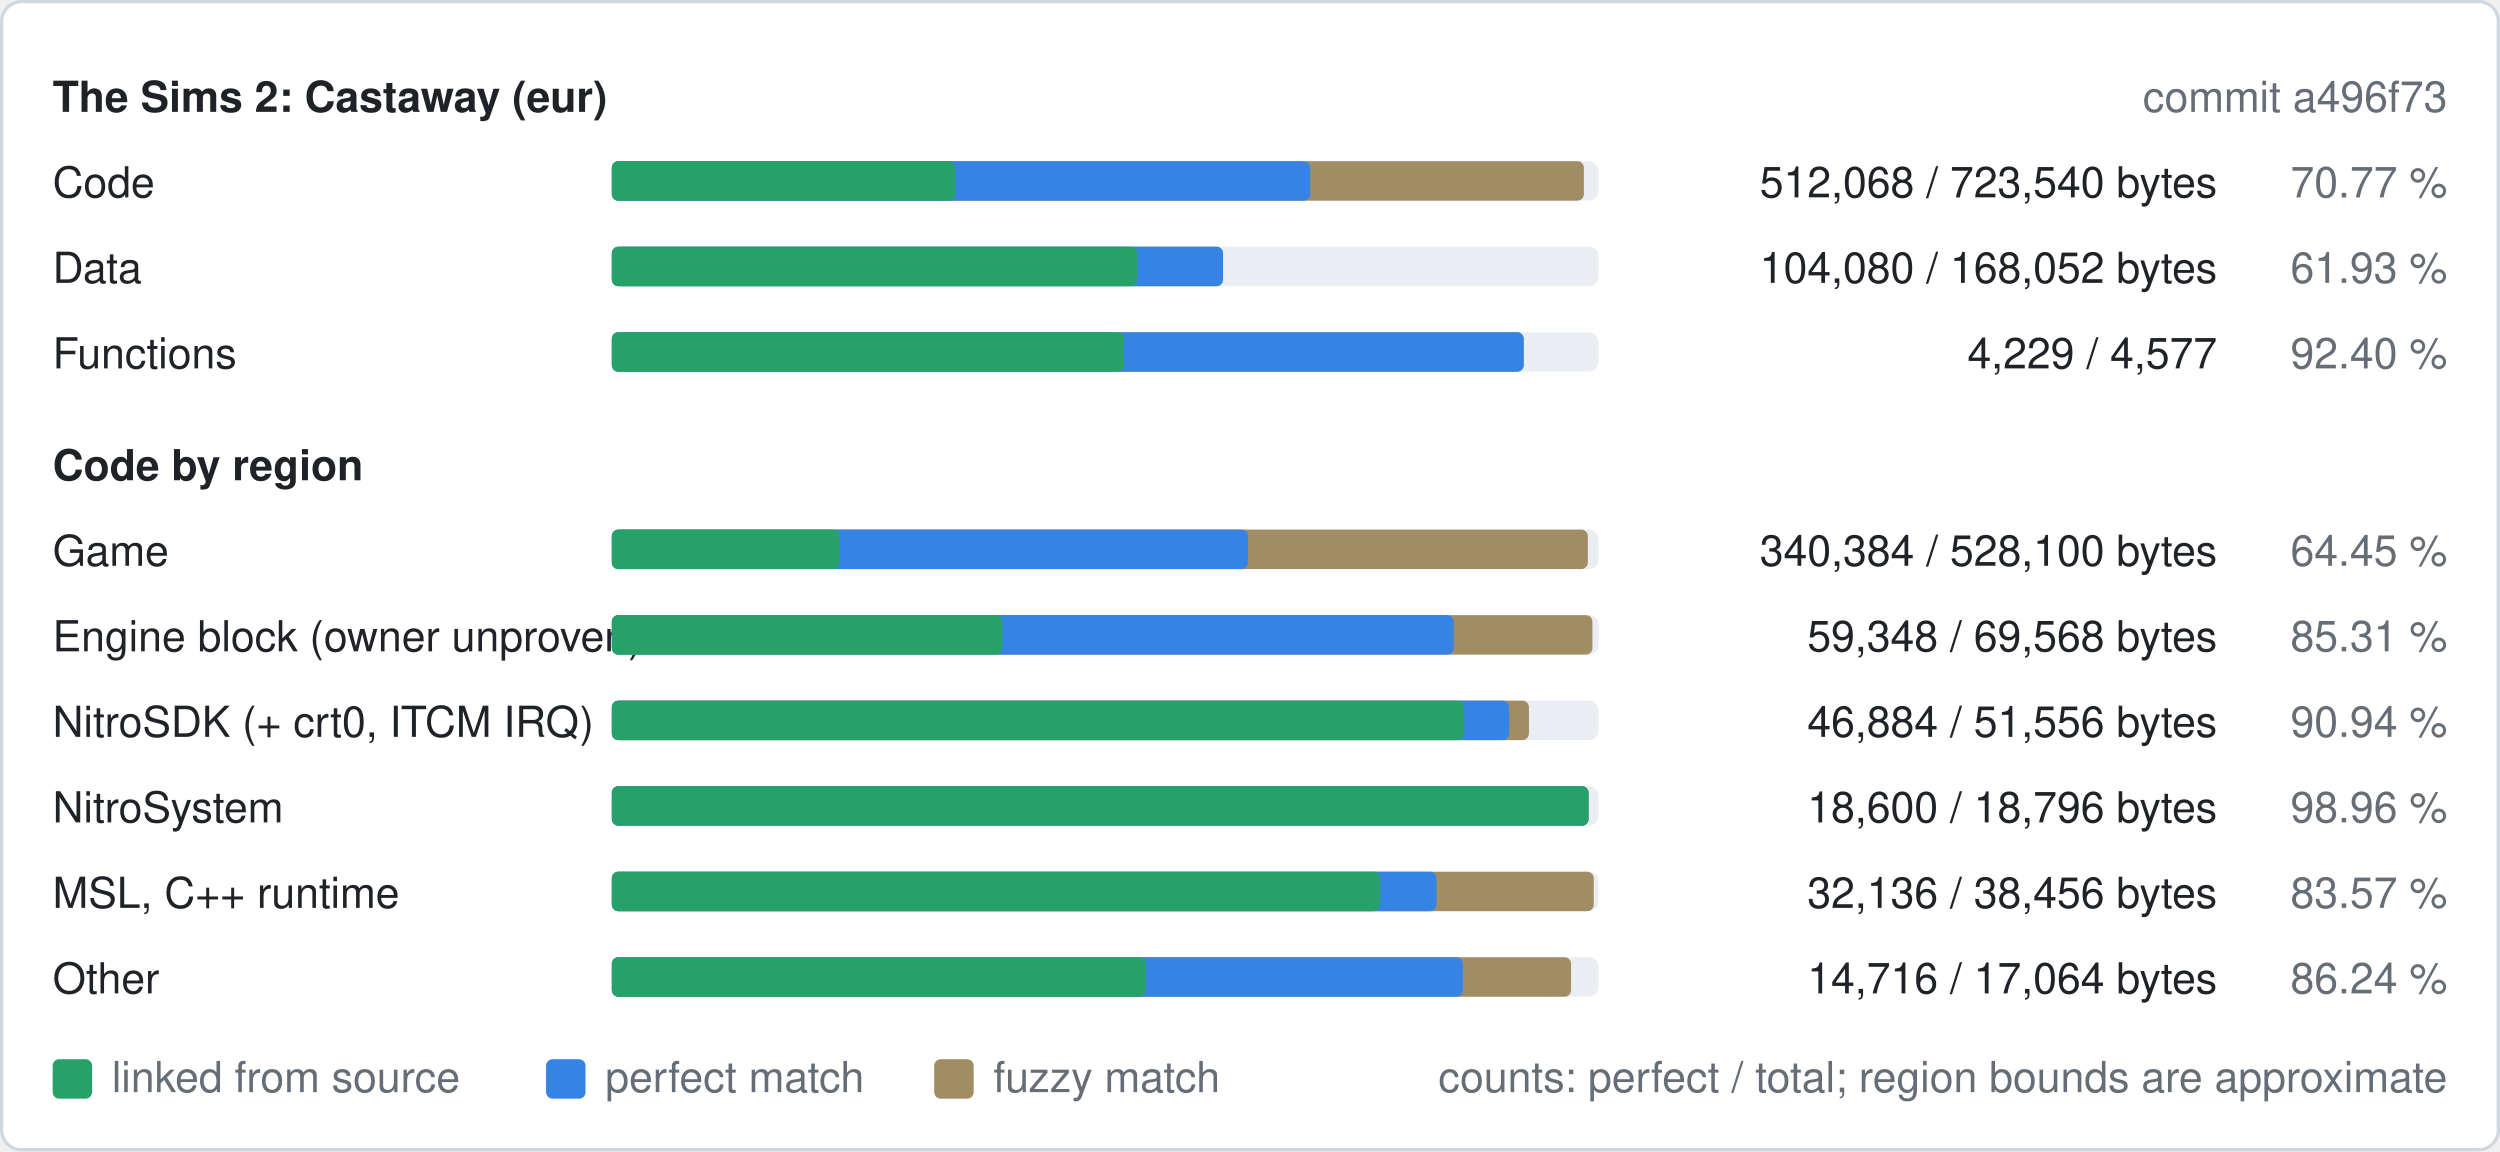
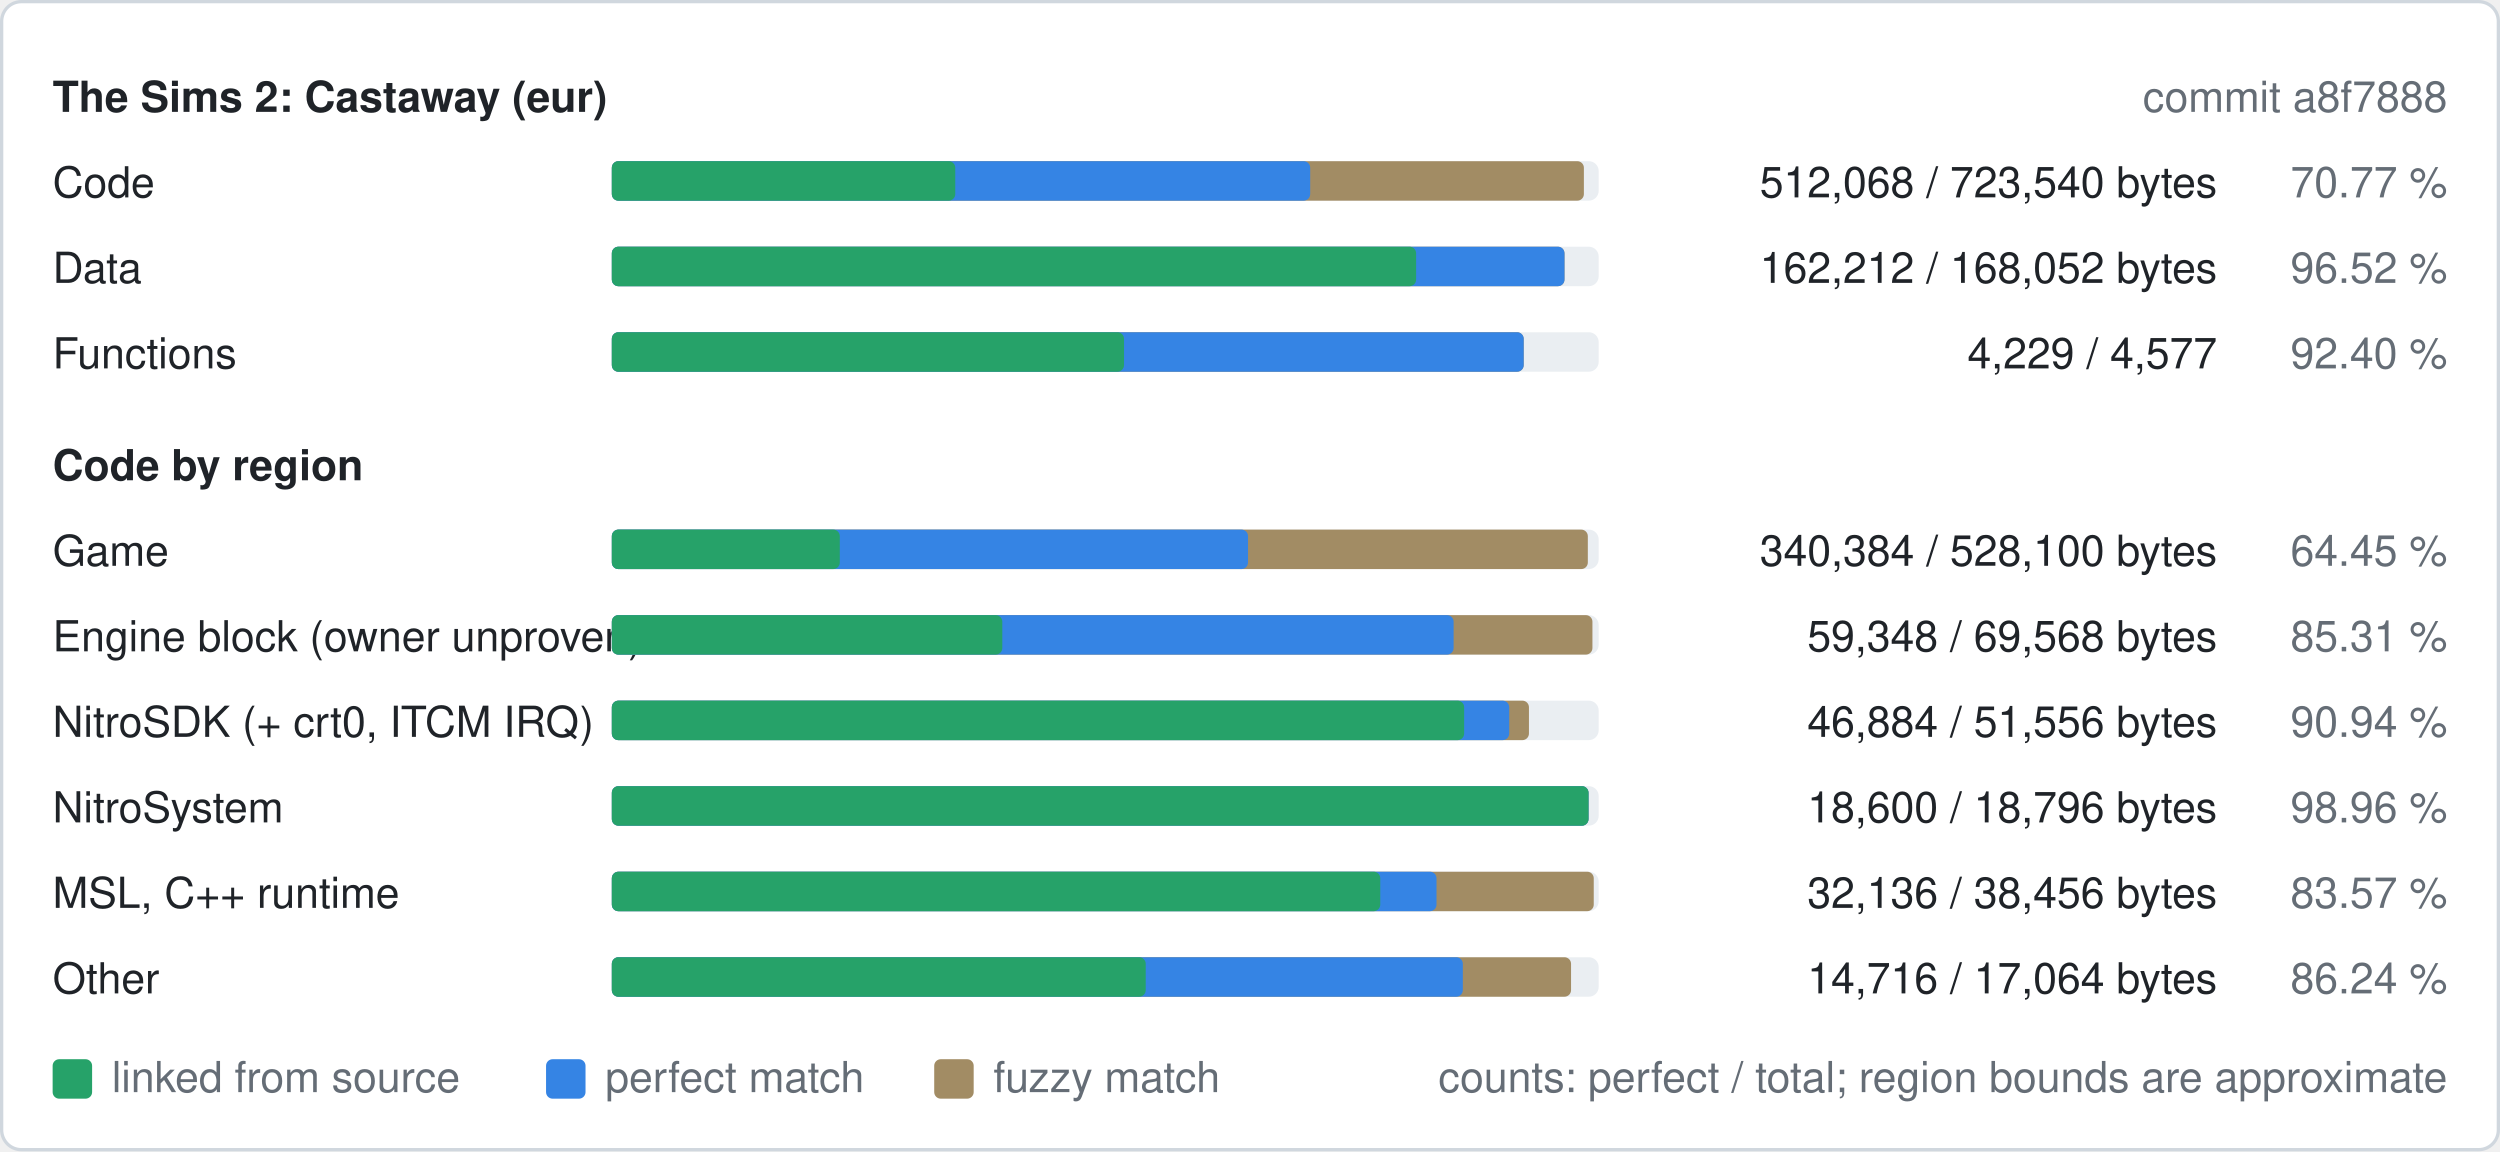
<svg xmlns="http://www.w3.org/2000/svg" width="760" height="350" viewBox="0 0 760 350" role="img" aria-label="Decompilation progress of eur">
  <style>
text{font-family:-apple-system,BlinkMacSystemFont,"Segoe UI",Helvetica,Arial,sans-serif;font-size:13px}
.b{font-weight:600}
.bg{fill:#ffffff;stroke:#d0d7de}.t{fill:#1f2328}.m{fill:#656d76}.track{fill:#eaeef2}.fuzzy{fill:#a28c64}.perfect{fill:#3584e4}.linked{fill:#26a269}
@media (prefers-color-scheme: dark){.bg{fill:#0d1117;stroke:#30363d}.t{fill:#e6edf3}.m{fill:#8d96a0}.track{fill:#21262d}.fuzzy{fill:#a28c64}.perfect{fill:#3584e4}.linked{fill:#2ec27e}}
</style>
  <rect class="bg" x="0.5" y="0.5" width="759" height="349" rx="6" />
  <text class="t b" x="16" y="34">The Sims 2: Castaway (eur)</text>
-   <text class="m" x="744" y="34" text-anchor="end">commit a496f73</text>
+   <text class="m" x="744" y="34" text-anchor="end">commit a8f7888</text>
  <text class="t" x="16" y="60">Code</text>
  <rect class="track" x="186" y="49" width="300" height="12" rx="3" />
  <rect class="fuzzy" x="186" y="49" width="295.5" height="12" rx="2" />
  <rect class="perfect" x="186" y="49" width="212.3" height="12" rx="2" />
  <rect class="linked" x="186" y="49" width="104.4" height="12" rx="2" />
  <text class="t" x="674" y="60" text-anchor="end">512,068 / 723,540 bytes</text>
  <text class="m" x="744" y="60" text-anchor="end">70.77 %</text>
  <text class="t" x="16" y="86">Data</text>
  <rect class="track" x="186" y="75" width="300" height="12" rx="3" />
-   <rect class="fuzzy" x="186" y="75" width="185.8" height="12" rx="2" />
-   <rect class="perfect" x="186" y="75" width="185.8" height="12" rx="2" />
-   <rect class="linked" x="186" y="75" width="159.7" height="12" rx="2" />
-   <text class="t" x="674" y="86" text-anchor="end">104,080 / 168,052 bytes</text>
-   <text class="m" x="744" y="86" text-anchor="end">61.93 %</text>
+   <rect class="fuzzy" x="186" y="75" width="289.6" height="12" rx="2" />
+   <rect class="perfect" x="186" y="75" width="289.6" height="12" rx="2" />
+   <rect class="linked" x="186" y="75" width="244.5" height="12" rx="2" />
+   <text class="t" x="674" y="86" text-anchor="end">162,212 / 168,052 bytes</text>
+   <text class="m" x="744" y="86" text-anchor="end">96.52 %</text>
  <text class="t" x="16" y="112">Functions</text>
  <rect class="track" x="186" y="101" width="300" height="12" rx="3" />
  <rect class="fuzzy" x="186" y="101" width="277.2" height="12" rx="2" />
  <rect class="perfect" x="186" y="101" width="277.2" height="12" rx="2" />
  <rect class="linked" x="186" y="101" width="155.7" height="12" rx="2" />
  <text class="t" x="674" y="112" text-anchor="end">4,229 / 4,577</text>
  <text class="m" x="744" y="112" text-anchor="end">92.40 %</text>
  <text class="t b" x="16" y="146">Code by region</text>
  <text class="t" x="16" y="172">Game</text>
  <rect class="track" x="186" y="161" width="300" height="12" rx="3" />
  <rect class="fuzzy" x="186" y="161" width="296.7" height="12" rx="2" />
  <rect class="perfect" x="186" y="161" width="193.4" height="12" rx="2" />
  <rect class="linked" x="186" y="161" width="69.3" height="12" rx="2" />
  <text class="t" x="674" y="172" text-anchor="end">340,384 / 528,100 bytes</text>
  <text class="m" x="744" y="172" text-anchor="end">64.45 %</text>
  <text class="t" x="16" y="198">Engine block (owner unproven)</text>
  <rect class="track" x="186" y="187" width="300" height="12" rx="3" />
  <rect class="fuzzy" x="186" y="187" width="298.1" height="12" rx="2" />
  <rect class="perfect" x="186" y="187" width="255.9" height="12" rx="2" />
  <rect class="linked" x="186" y="187" width="118.7" height="12" rx="2" />
  <text class="t" x="674" y="198" text-anchor="end">59,348 / 69,568 bytes</text>
  <text class="m" x="744" y="198" text-anchor="end">85.31 %</text>
  <text class="t" x="16" y="224">NitroSDK (+ crt0, ITCM IRQ)</text>
  <rect class="track" x="186" y="213" width="300" height="12" rx="3" />
  <rect class="fuzzy" x="186" y="213" width="278.8" height="12" rx="2" />
  <rect class="perfect" x="186" y="213" width="272.8" height="12" rx="2" />
  <rect class="linked" x="186" y="213" width="259.1" height="12" rx="2" />
  <text class="t" x="674" y="224" text-anchor="end">46,884 / 51,556 bytes</text>
  <text class="m" x="744" y="224" text-anchor="end">90.94 %</text>
  <text class="t" x="16" y="250">NitroSystem</text>
  <rect class="track" x="186" y="239" width="300" height="12" rx="3" />
  <rect class="fuzzy" x="186" y="239" width="296.9" height="12" rx="2" />
  <rect class="perfect" x="186" y="239" width="296.9" height="12" rx="2" />
  <rect class="linked" x="186" y="239" width="296.9" height="12" rx="2" />
  <text class="t" x="674" y="250" text-anchor="end">18,600 / 18,796 bytes</text>
  <text class="m" x="744" y="250" text-anchor="end">98.96 %</text>
  <text class="t" x="16" y="276">MSL, C++ runtime</text>
  <rect class="track" x="186" y="265" width="300" height="12" rx="3" />
  <rect class="fuzzy" x="186" y="265" width="298.5" height="12" rx="2" />
  <rect class="perfect" x="186" y="265" width="250.7" height="12" rx="2" />
  <rect class="linked" x="186" y="265" width="233.6" height="12" rx="2" />
  <text class="t" x="674" y="276" text-anchor="end">32,136 / 38,456 bytes</text>
  <text class="m" x="744" y="276" text-anchor="end">83.57 %</text>
  <text class="t" x="16" y="302">Other</text>
  <rect class="track" x="186" y="291" width="300" height="12" rx="3" />
  <rect class="fuzzy" x="186" y="291" width="291.6" height="12" rx="2" />
  <rect class="perfect" x="186" y="291" width="258.7" height="12" rx="2" />
  <rect class="linked" x="186" y="291" width="162.3" height="12" rx="2" />
  <text class="t" x="674" y="302" text-anchor="end">14,716 / 17,064 bytes</text>
  <text class="m" x="744" y="302" text-anchor="end">86.24 %</text>
  <rect class="linked" x="16" y="322" width="12" height="12" rx="2" />
  <text class="m" x="34" y="332">linked from source</text>
  <rect class="perfect" x="166" y="322" width="12" height="12" rx="2" />
  <text class="m" x="184" y="332">perfect match</text>
  <rect class="fuzzy" x="284" y="322" width="12" height="12" rx="2" />
  <text class="m" x="302" y="332">fuzzy match</text>
  <text class="m" x="744" y="332" text-anchor="end">counts: perfect / total; region bounds are approximate</text>
</svg>
